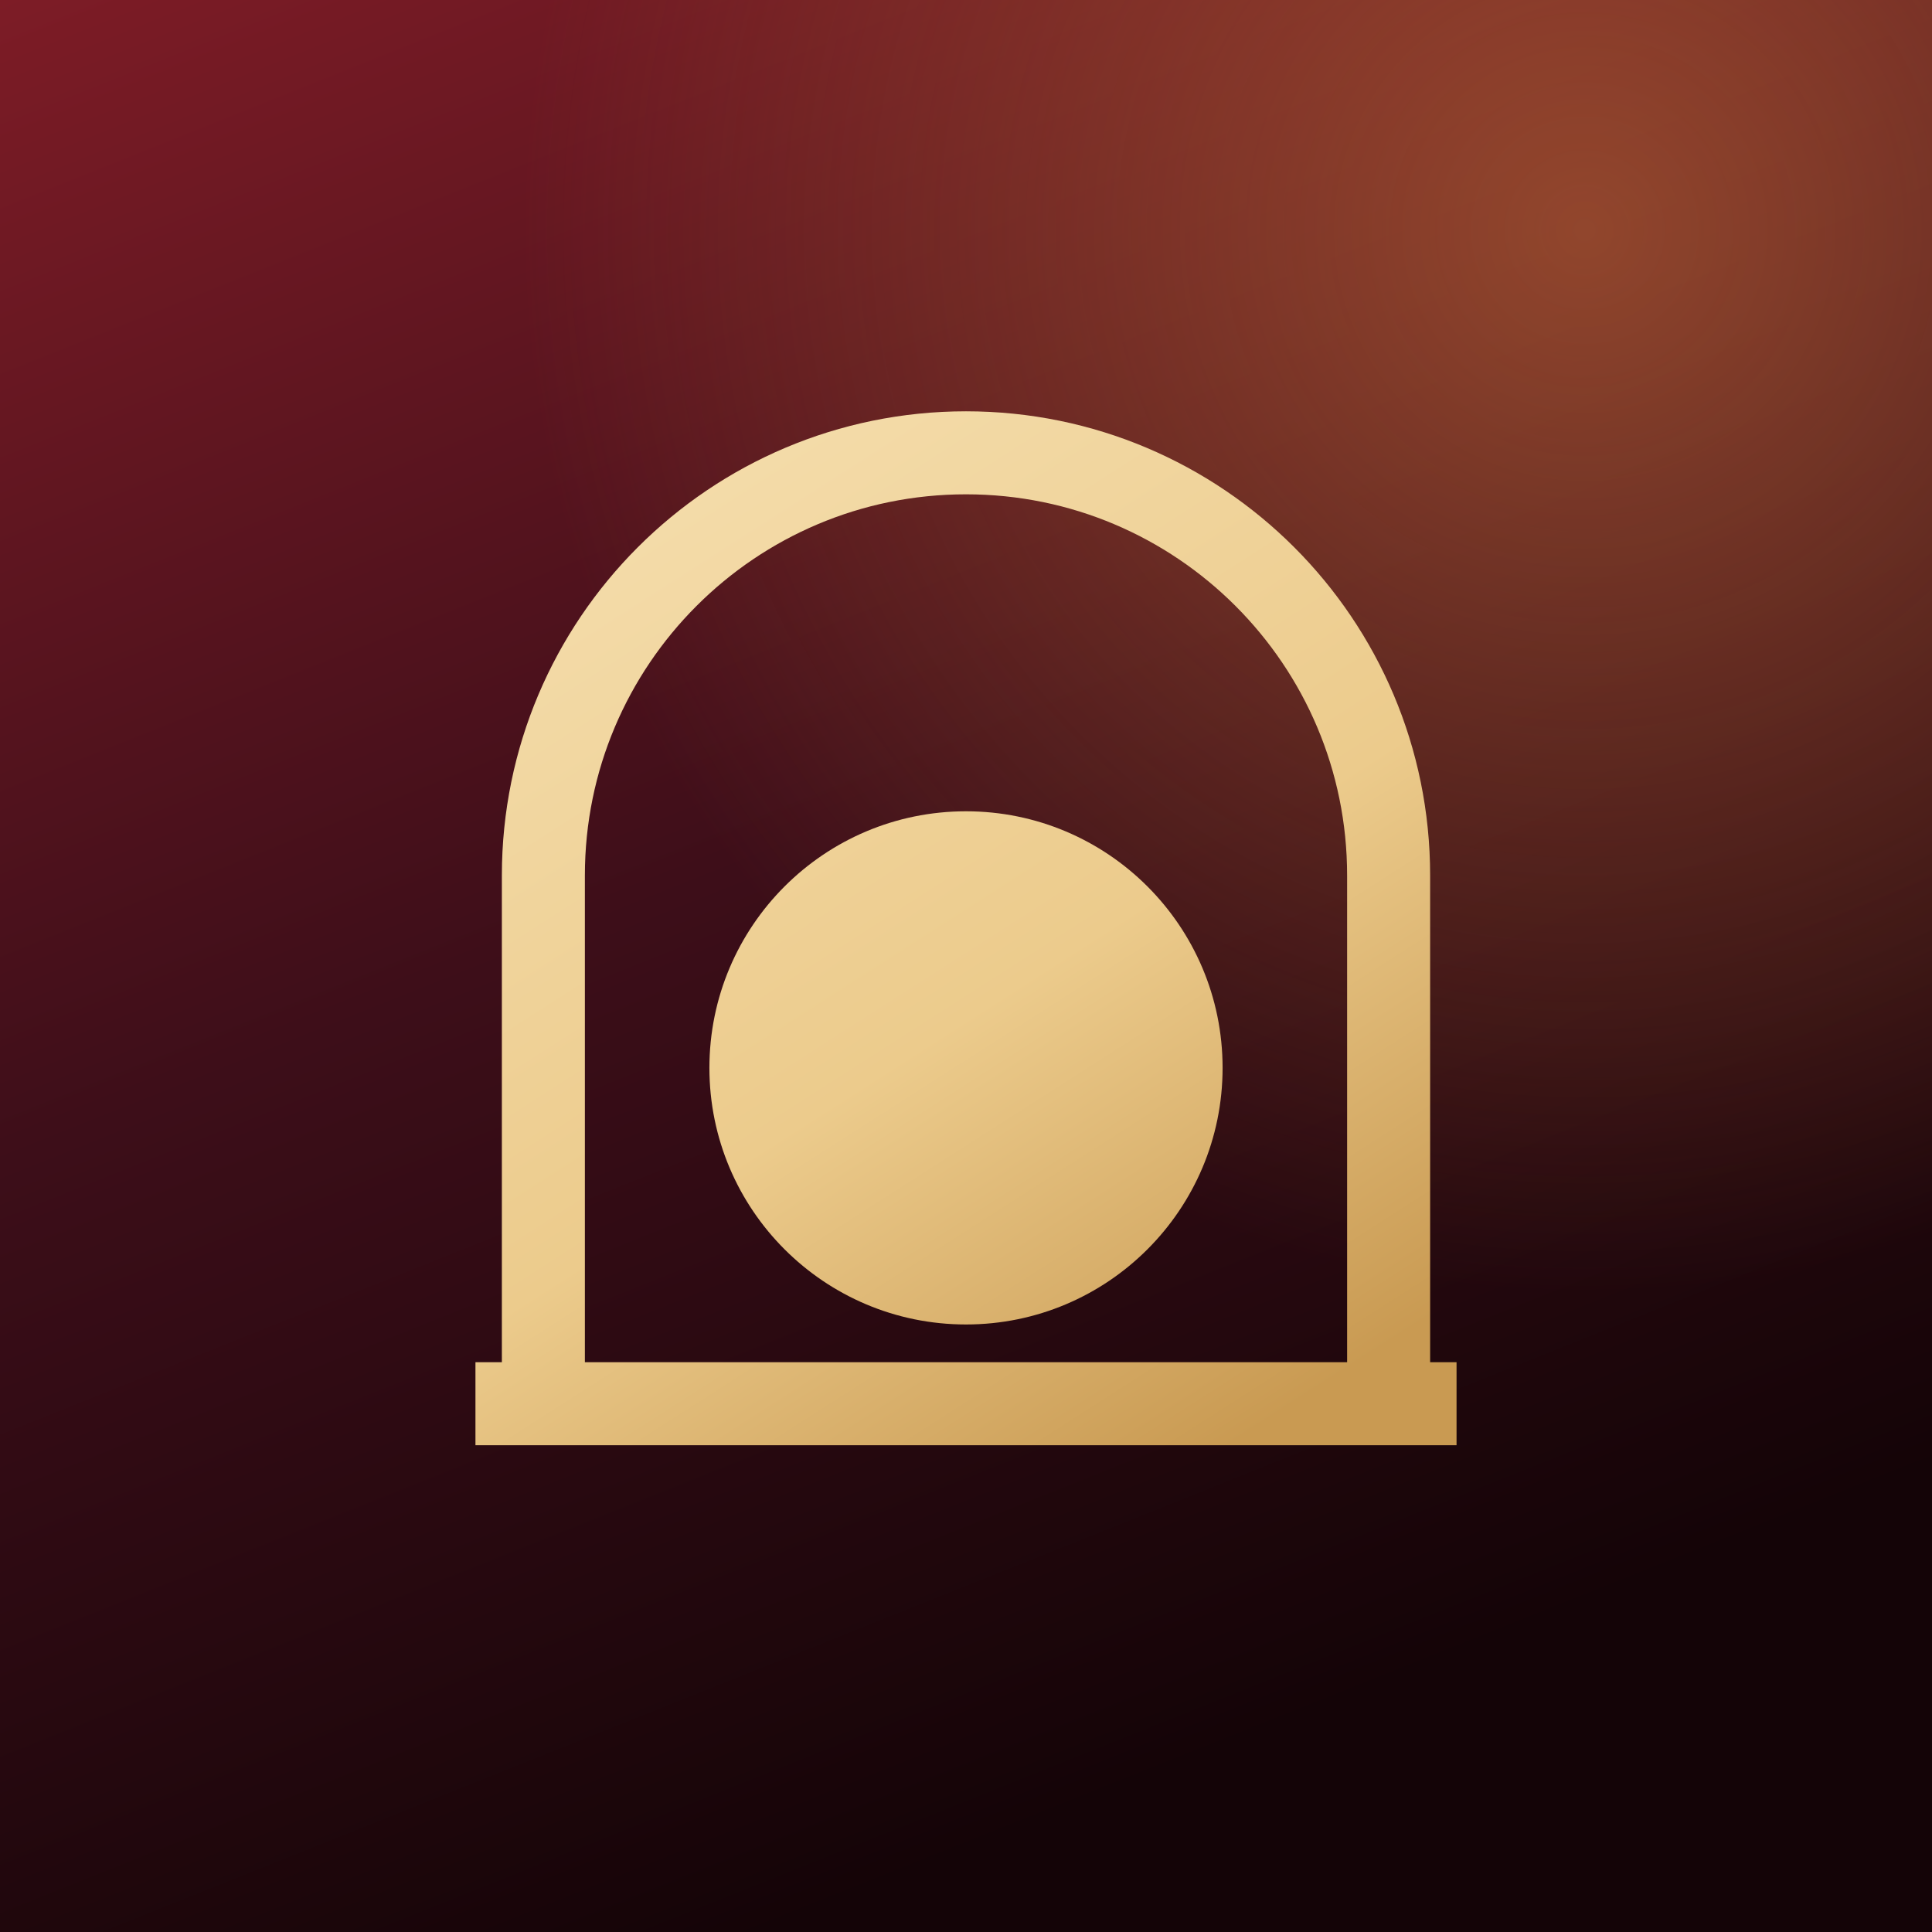
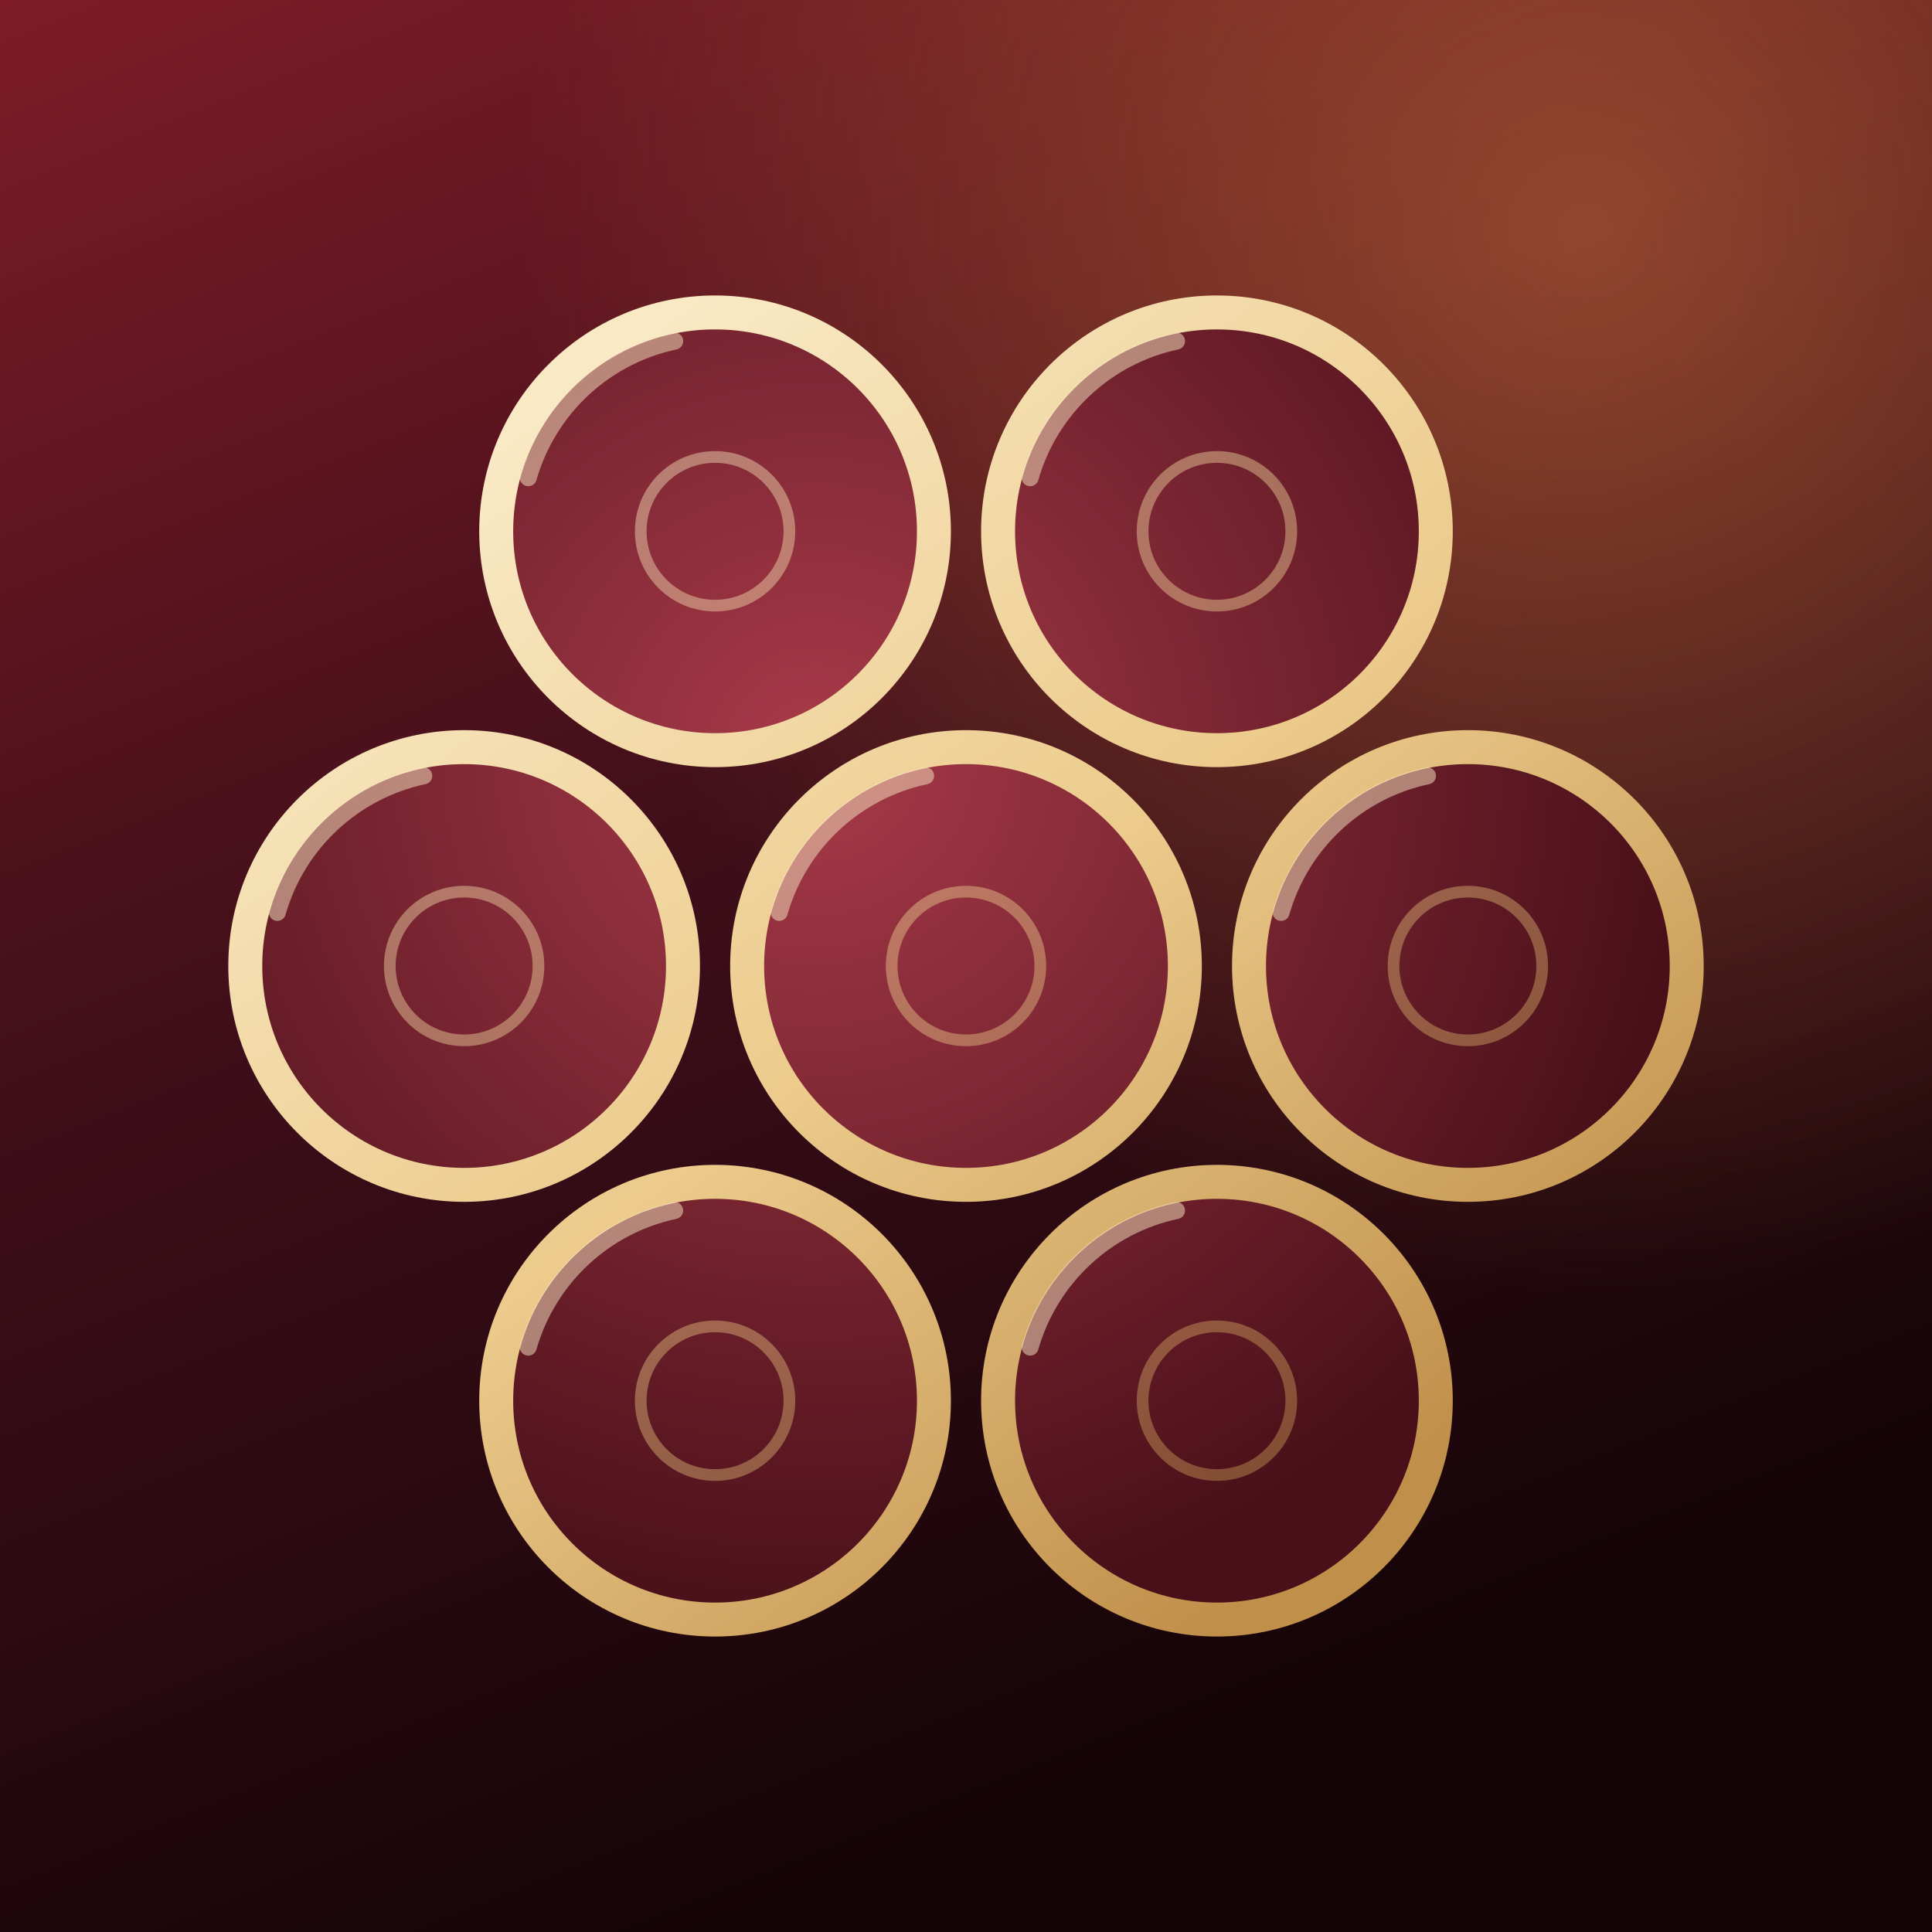
<svg xmlns="http://www.w3.org/2000/svg" viewBox="0 0 512 512" width="512" height="512">
  <defs>
    <linearGradient id="ground" gradientUnits="userSpaceOnUse" x1="0" y1="0" x2="205" y2="512">
      <stop offset="0%" stop-color="#7d1c26" />
      <stop offset="52%" stop-color="#3d0e19" />
      <stop offset="100%" stop-color="#140407" />
    </linearGradient>
    <radialGradient id="ember" gradientUnits="userSpaceOnUse" cx="420" cy="61" r="282">
      <stop offset="0%" stop-color="#c9713a" stop-opacity="0.55" />
      <stop offset="100%" stop-color="#c9713a" stop-opacity="0" />
    </radialGradient>
-     <linearGradient id="gold" gradientUnits="userSpaceOnUse" x1="140" y1="150" x2="300" y2="400">
-       <stop offset="0%" stop-color="#f4dcaa" />
-       <stop offset="55%" stop-color="#eccb8c" />
-       <stop offset="100%" stop-color="#c99a52" />
+     <linearGradient id="gold" gradientUnits="userSpaceOnUse" x1="130" y1="120" x2="350" y2="410">
+       <stop offset="0%" stop-color="#f9e9c4" />
+       <stop offset="50%" stop-color="#eccb8c" />
+       <stop offset="100%" stop-color="#c08f4a" />
    </linearGradient>
+     <radialGradient id="vin" gradientUnits="userSpaceOnUse" cx="216" cy="200" r="230">
+       <stop offset="0%" stop-color="#a83a49" />
+       <stop offset="100%" stop-color="#4a1019" />
+     </radialGradient>
  </defs>
  <rect width="512" height="512" fill="url(#ground)" />
  <rect width="512" height="512" fill="url(#ember)" />
-   <g transform="translate(256 256) scale(1.0) translate(-256 -256)">
-     <g fill="none" stroke="url(#gold)" stroke-width="22" stroke-linecap="butt">
-       <path d="M144 372 L144 232 A112 112 0 0 1 368 232 L368 372" />
-       <path d="M126 372 H386" />
-     </g>
-     <circle cx="256" cy="283" r="68" fill="url(#gold)" />
+   <g>
+     <circle cx="256.0" cy="256.0" r="58.0" fill="url(#vin)" stroke="url(#gold)" stroke-width="9.0" />
+     <circle cx="256.0" cy="256.0" r="19.7" fill="none" stroke="url(#gold)" stroke-width="3.1" opacity="0.45" />
+     <path d="M206.5 241.8 A51.5 51.5 0 0 1 245.3 205.6" fill="none" stroke="#f9e9c4" stroke-width="4.5" stroke-linecap="round" opacity="0.5" />
+     <circle cx="123.0" cy="256.0" r="58.0" fill="url(#vin)" stroke="url(#gold)" stroke-width="9.0" />
+     <circle cx="123.0" cy="256.0" r="19.7" fill="none" stroke="url(#gold)" stroke-width="3.1" opacity="0.45" />
+     <path d="M73.5 241.8 A51.5 51.5 0 0 1 112.3 205.6" fill="none" stroke="#f9e9c4" stroke-width="4.5" stroke-linecap="round" opacity="0.5" />
+     <circle cx="389.0" cy="256.0" r="58.0" fill="url(#vin)" stroke="url(#gold)" stroke-width="9.0" />
+     <circle cx="389.0" cy="256.0" r="19.7" fill="none" stroke="url(#gold)" stroke-width="3.1" opacity="0.45" />
+     <path d="M339.5 241.8 A51.5 51.5 0 0 1 378.3 205.6" fill="none" stroke="#f9e9c4" stroke-width="4.5" stroke-linecap="round" opacity="0.5" />
+     <circle cx="189.5" cy="371.2" r="58.0" fill="url(#vin)" stroke="url(#gold)" stroke-width="9.0" />
+     <circle cx="189.5" cy="371.2" r="19.7" fill="none" stroke="url(#gold)" stroke-width="3.1" opacity="0.45" />
+     <path d="M140.0 357.0 A51.5 51.5 0 0 1 178.8 320.8" fill="none" stroke="#f9e9c4" stroke-width="4.5" stroke-linecap="round" opacity="0.5" />
+     <circle cx="322.5" cy="371.2" r="58.0" fill="url(#vin)" stroke="url(#gold)" stroke-width="9.0" />
+     <circle cx="322.5" cy="371.2" r="19.7" fill="none" stroke="url(#gold)" stroke-width="3.1" opacity="0.45" />
+     <path d="M273.0 357.0 A51.5 51.5 0 0 1 311.8 320.8" fill="none" stroke="#f9e9c4" stroke-width="4.5" stroke-linecap="round" opacity="0.5" />
+     <circle cx="189.5" cy="140.8" r="58.0" fill="url(#vin)" stroke="url(#gold)" stroke-width="9.0" />
+     <circle cx="189.5" cy="140.8" r="19.7" fill="none" stroke="url(#gold)" stroke-width="3.1" opacity="0.45" />
+     <path d="M140.0 126.6 A51.5 51.5 0 0 1 178.8 90.4" fill="none" stroke="#f9e9c4" stroke-width="4.5" stroke-linecap="round" opacity="0.5" />
+     <circle cx="322.5" cy="140.8" r="58.0" fill="url(#vin)" stroke="url(#gold)" stroke-width="9.0" />
+     <circle cx="322.5" cy="140.8" r="19.7" fill="none" stroke="url(#gold)" stroke-width="3.1" opacity="0.45" />
+     <path d="M273.0 126.6 A51.5 51.5 0 0 1 311.8 90.4" fill="none" stroke="#f9e9c4" stroke-width="4.5" stroke-linecap="round" opacity="0.5" />
  </g>
</svg>
